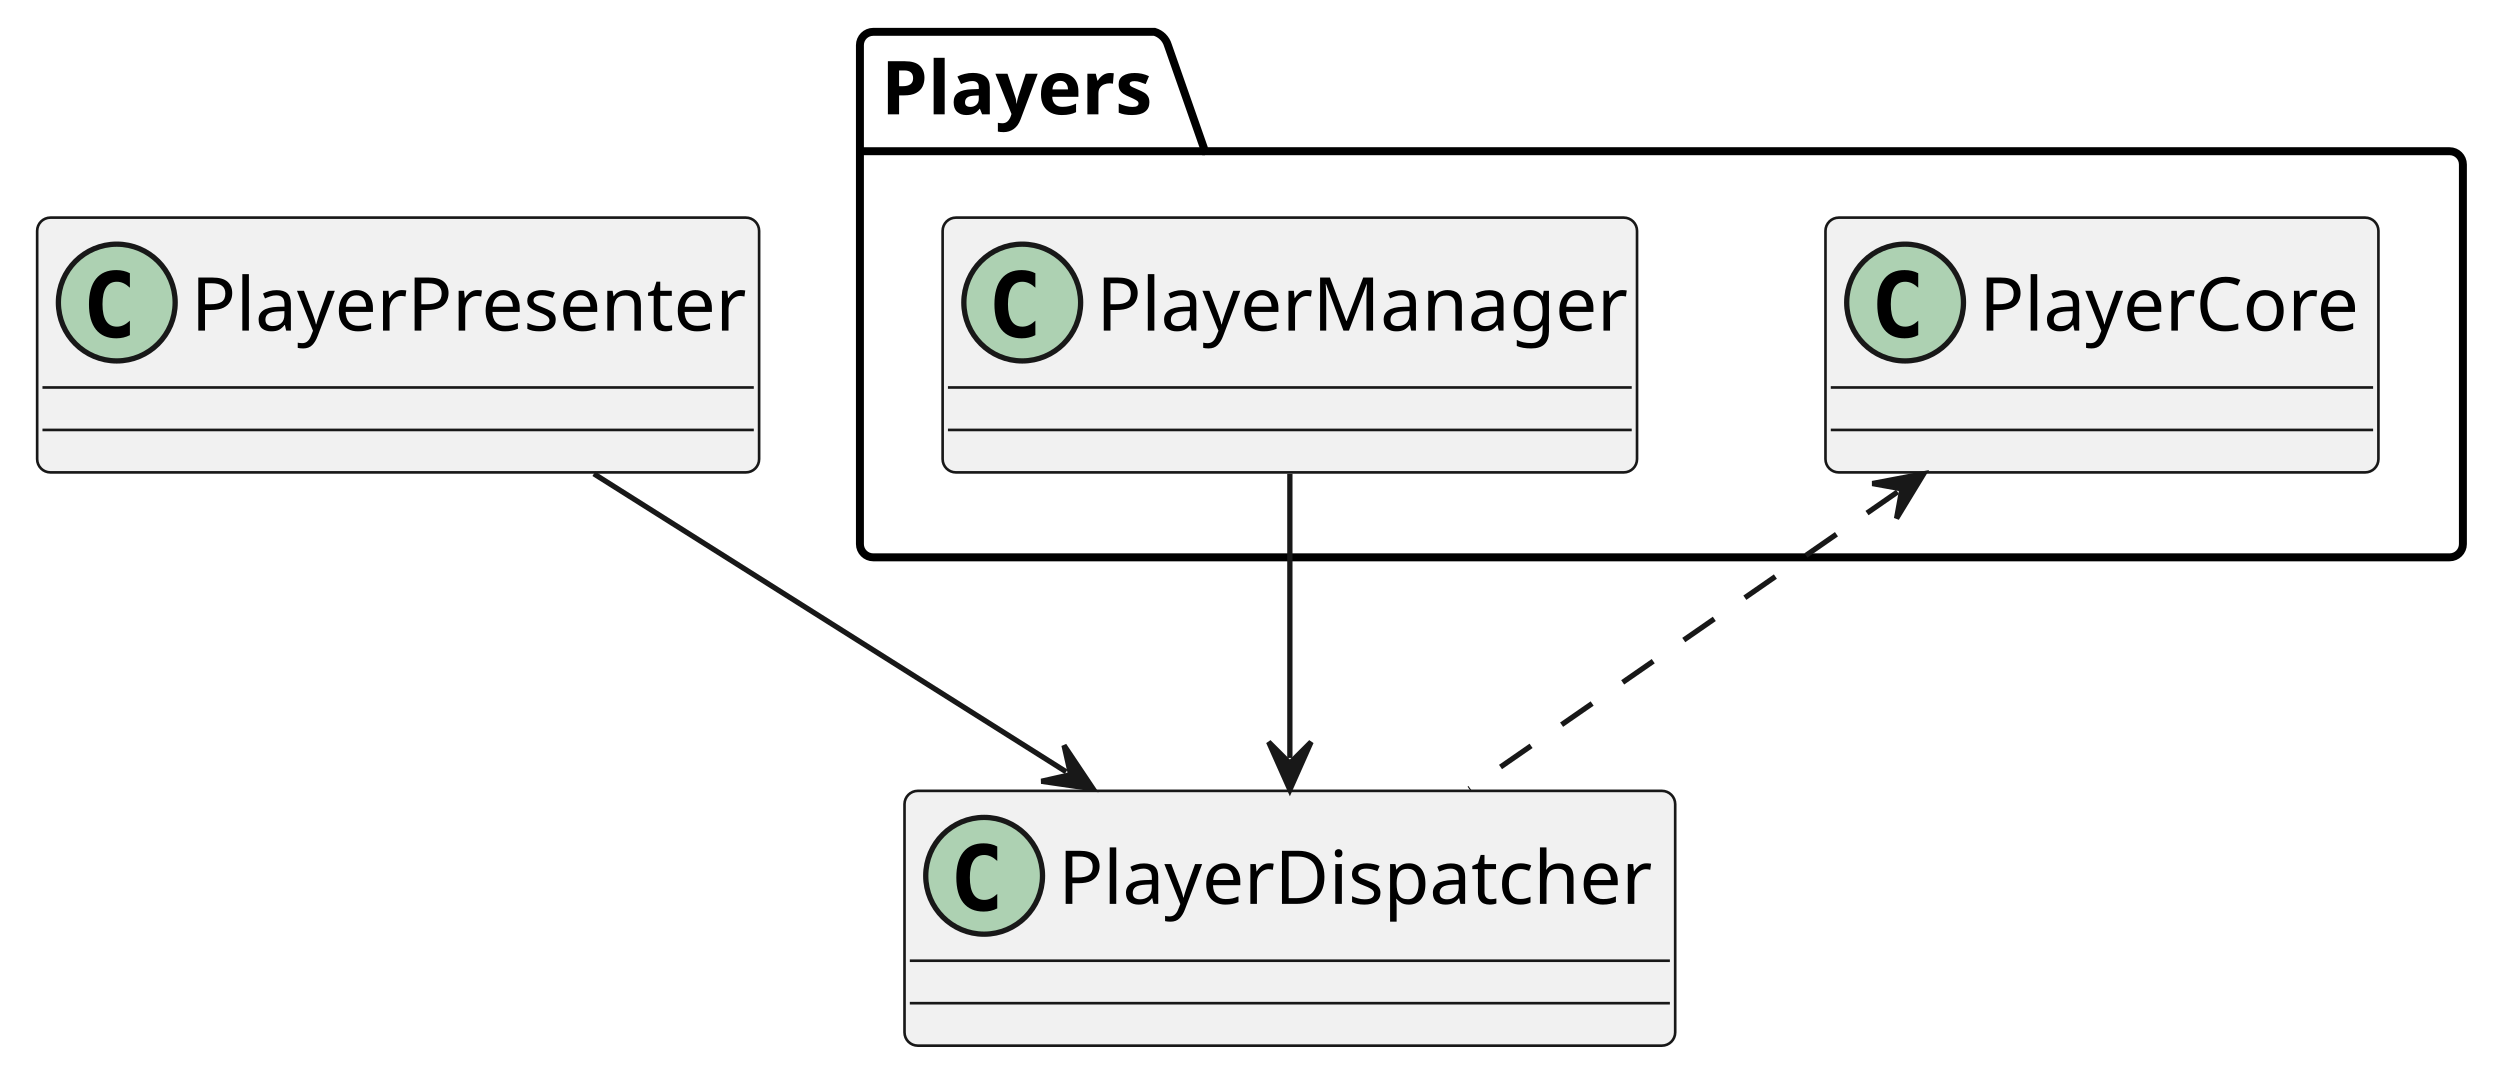
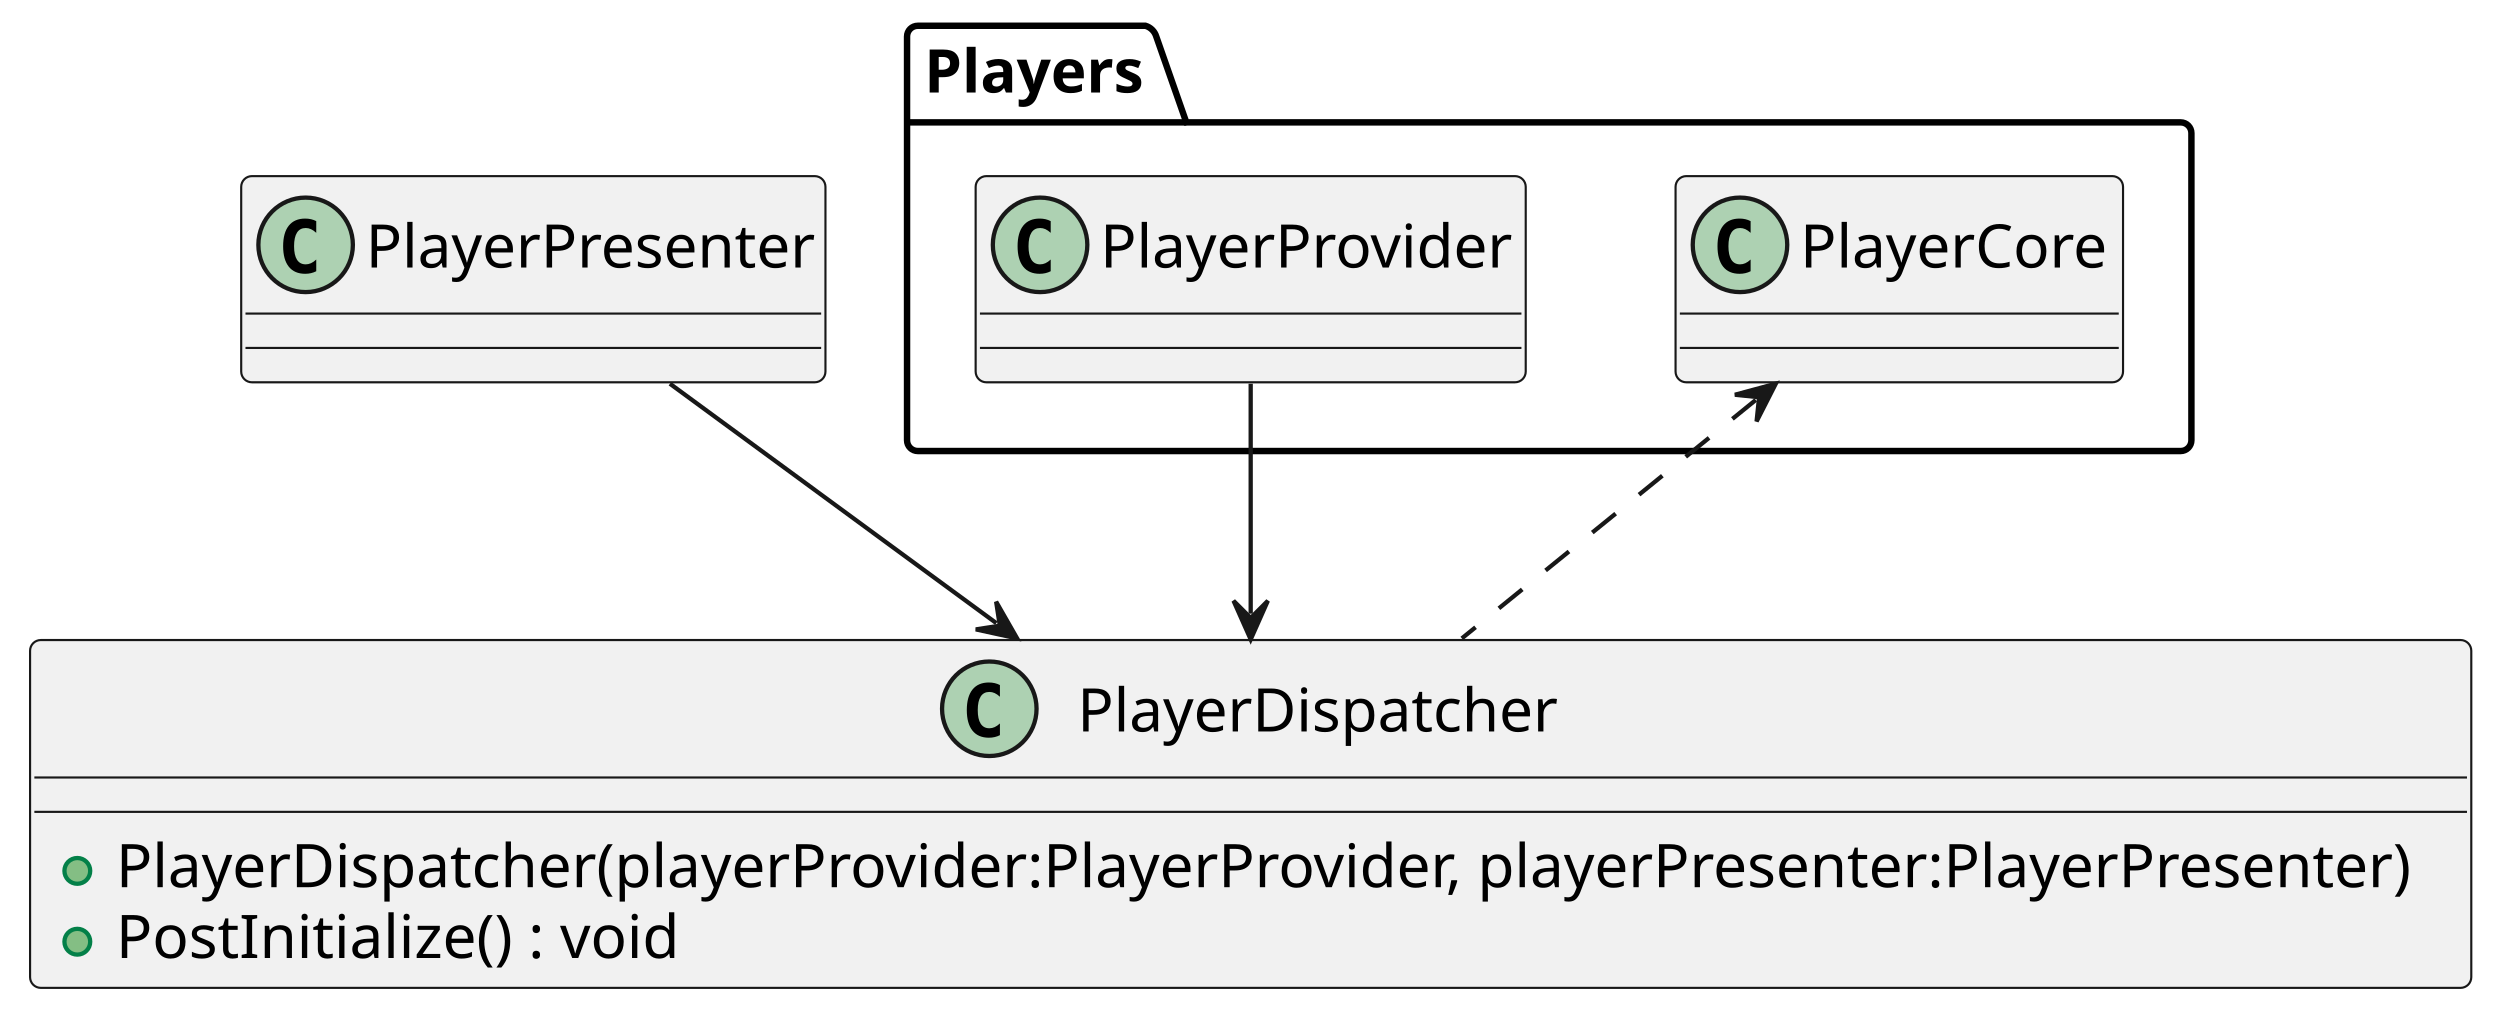
- <svg xmlns="http://www.w3.org/2000/svg" contentStyleType="text/css" height="204px" preserveAspectRatio="none" style="width:471px;height:204px;background:#FFFFFF;" version="1.1" viewBox="0 0 471 204" width="471px" zoomAndPan="magnify">
+ <svg xmlns="http://www.w3.org/2000/svg" contentStyleType="text/css" height="236px" preserveAspectRatio="none" style="width:582px;height:236px;background:#FFFFFF;" version="1.1" viewBox="0 0 582 236" width="582px" zoomAndPan="magnify">
  <defs />
  <g>
    <g id="cluster_Players">
-       <path d="M164.51,6 L217.525,6 A3.75,3.75 0 0 1 220.025,8.5 L227.025,28.488 L461.51,28.488 A2.5,2.5 0 0 1 464.01,30.988 L464.01,102.5 A2.5,2.5 0 0 1 461.51,105 L164.51,105 A2.5,2.5 0 0 1 162.01,102.5 L162.01,8.5 A2.5,2.5 0 0 1 164.51,6 " fill="none" style="stroke:#000000;stroke-width:1.5;" />
-       <line style="stroke:#000000;stroke-width:1.5;" x1="162.01" x2="227.025" y1="28.488" y2="28.488" />
-       <text fill="#000000" font-family="sans-serif" font-size="14" font-weight="bold" lengthAdjust="spacing" textLength="52.015" x="166.01" y="21.535">Players</text>
+       <path d="M213.66,6 L266.675,6 A3.75,3.75 0 0 1 269.175,8.5 L276.175,28.488 L507.66,28.488 A2.5,2.5 0 0 1 510.16,30.988 L510.16,102.5 A2.5,2.5 0 0 1 507.66,105 L213.66,105 A2.5,2.5 0 0 1 211.16,102.5 L211.16,8.5 A2.5,2.5 0 0 1 213.66,6 " fill="none" style="stroke:#000000;stroke-width:1.5;" />
+       <line style="stroke:#000000;stroke-width:1.5;" x1="211.16" x2="276.175" y1="28.488" y2="28.488" />
+       <text fill="#000000" font-family="sans-serif" font-size="14" font-weight="bold" lengthAdjust="spacing" textLength="52.015" x="215.16" y="21.535">Players</text>
    </g>
-     <g id="elem_PlayerManager">
-       <rect fill="#F1F1F1" height="48" id="PlayerManager" rx="2.5" ry="2.5" style="stroke:#181818;stroke-width:0.5;" width="130.827" x="177.59" y="41" />
-       <ellipse cx="192.59" cy="57" fill="#ADD1B2" rx="11" ry="11" style="stroke:#181818;stroke-width:1.0;" />
-       <path d="M195.063,63.143 Q194.482,63.442 193.843,63.591 Q193.204,63.741 192.498,63.741 Q189.991,63.741 188.672,62.089 Q187.352,60.437 187.352,57.316 Q187.352,54.187 188.672,52.535 Q189.991,50.883 192.498,50.883 Q193.204,50.883 193.851,51.032 Q194.499,51.182 195.063,51.48 L195.063,54.203 Q194.432,53.622 193.839,53.352 Q193.245,53.083 192.614,53.083 Q191.27,53.083 190.585,54.149 Q189.9,55.216 189.9,57.316 Q189.9,59.408 190.585,60.474 Q191.27,61.541 192.614,61.541 Q193.245,61.541 193.839,61.271 Q194.432,61.002 195.063,60.42 Z " fill="#000000" />
-       <text fill="#000000" font-family="sans-serif" font-size="14" lengthAdjust="spacing" textLength="98.827" x="206.59" y="62.291">PlayerManager</text>
-       <line style="stroke:#181818;stroke-width:0.5;" x1="178.59" x2="307.417" y1="73" y2="73" />
-       <line style="stroke:#181818;stroke-width:0.5;" x1="178.59" x2="307.417" y1="81" y2="81" />
+     <g id="elem_PlayerProvider">
+       <rect fill="#F1F1F1" height="48" id="PlayerProvider" rx="2.5" ry="2.5" style="stroke:#181818;stroke-width:0.5;" width="128.059" x="227.13" y="41" />
+       <ellipse cx="242.13" cy="57" fill="#ADD1B2" rx="11" ry="11" style="stroke:#181818;stroke-width:1.0;" />
+       <path d="M244.603,63.143 Q244.022,63.442 243.383,63.591 Q242.744,63.741 242.038,63.741 Q239.531,63.741 238.212,62.089 Q236.892,60.437 236.892,57.316 Q236.892,54.187 238.212,52.535 Q239.531,50.883 242.038,50.883 Q242.744,50.883 243.391,51.032 Q244.039,51.182 244.603,51.48 L244.603,54.203 Q243.972,53.622 243.379,53.352 Q242.785,53.083 242.154,53.083 Q240.81,53.083 240.125,54.149 Q239.44,55.216 239.44,57.316 Q239.44,59.408 240.125,60.474 Q240.81,61.541 242.154,61.541 Q242.785,61.541 243.379,61.271 Q243.972,61.002 244.603,60.42 Z " fill="#000000" />
+       <text fill="#000000" font-family="sans-serif" font-size="14" lengthAdjust="spacing" textLength="96.059" x="256.13" y="62.291">PlayerProvider</text>
+       <line style="stroke:#181818;stroke-width:0.5;" x1="228.13" x2="354.189" y1="73" y2="73" />
+       <line style="stroke:#181818;stroke-width:0.5;" x1="228.13" x2="354.189" y1="81" y2="81" />
    </g>
    <g id="elem_PlayerCore">
-       <rect fill="#F1F1F1" height="48" id="PlayerCore" rx="2.5" ry="2.5" style="stroke:#181818;stroke-width:0.5;" width="104.174" x="343.92" y="41" />
-       <ellipse cx="358.92" cy="57" fill="#ADD1B2" rx="11" ry="11" style="stroke:#181818;stroke-width:1.0;" />
-       <path d="M361.393,63.143 Q360.812,63.442 360.173,63.591 Q359.534,63.741 358.828,63.741 Q356.321,63.741 355.002,62.089 Q353.682,60.437 353.682,57.316 Q353.682,54.187 355.002,52.535 Q356.321,50.883 358.828,50.883 Q359.534,50.883 360.181,51.032 Q360.829,51.182 361.393,51.48 L361.393,54.203 Q360.762,53.622 360.169,53.352 Q359.575,53.083 358.944,53.083 Q357.6,53.083 356.915,54.149 Q356.23,55.216 356.23,57.316 Q356.23,59.408 356.915,60.474 Q357.6,61.541 358.944,61.541 Q359.575,61.541 360.169,61.271 Q360.762,61.002 361.393,60.42 Z " fill="#000000" />
-       <text fill="#000000" font-family="sans-serif" font-size="14" lengthAdjust="spacing" textLength="72.174" x="372.92" y="62.291">PlayerCore</text>
-       <line style="stroke:#181818;stroke-width:0.5;" x1="344.92" x2="447.094" y1="73" y2="73" />
-       <line style="stroke:#181818;stroke-width:0.5;" x1="344.92" x2="447.094" y1="81" y2="81" />
+       <rect fill="#F1F1F1" height="48" id="PlayerCore" rx="2.5" ry="2.5" style="stroke:#181818;stroke-width:0.5;" width="104.174" x="390.07" y="41" />
+       <ellipse cx="405.07" cy="57" fill="#ADD1B2" rx="11" ry="11" style="stroke:#181818;stroke-width:1.0;" />
+       <path d="M407.543,63.143 Q406.962,63.442 406.323,63.591 Q405.684,63.741 404.978,63.741 Q402.471,63.741 401.151,62.089 Q399.832,60.437 399.832,57.316 Q399.832,54.187 401.151,52.535 Q402.471,50.883 404.978,50.883 Q405.684,50.883 406.331,51.032 Q406.979,51.182 407.543,51.48 L407.543,54.203 Q406.912,53.622 406.319,53.352 Q405.725,53.083 405.094,53.083 Q403.75,53.083 403.065,54.149 Q402.38,55.216 402.38,57.316 Q402.38,59.408 403.065,60.474 Q403.75,61.541 405.094,61.541 Q405.725,61.541 406.319,61.271 Q406.912,61.002 407.543,60.42 Z " fill="#000000" />
+       <text fill="#000000" font-family="sans-serif" font-size="14" lengthAdjust="spacing" textLength="72.174" x="419.07" y="62.291">PlayerCore</text>
+       <line style="stroke:#181818;stroke-width:0.5;" x1="391.07" x2="493.244" y1="73" y2="73" />
+       <line style="stroke:#181818;stroke-width:0.5;" x1="391.07" x2="493.244" y1="81" y2="81" />
    </g>
    <g id="elem_PlayerDispatcher">
-       <rect codeLine="1" fill="#F1F1F1" height="48" id="PlayerDispatcher" rx="2.5" ry="2.5" style="stroke:#181818;stroke-width:0.5;" width="145.196" x="170.41" y="149" />
-       <ellipse cx="185.41" cy="165" fill="#ADD1B2" rx="11" ry="11" style="stroke:#181818;stroke-width:1.0;" />
-       <path d="M187.883,171.143 Q187.302,171.442 186.663,171.591 Q186.024,171.741 185.318,171.741 Q182.811,171.741 181.492,170.089 Q180.172,168.437 180.172,165.316 Q180.172,162.186 181.492,160.535 Q182.811,158.883 185.318,158.883 Q186.024,158.883 186.671,159.032 Q187.319,159.182 187.883,159.481 L187.883,162.203 Q187.252,161.622 186.659,161.352 Q186.065,161.083 185.434,161.083 Q184.09,161.083 183.405,162.149 Q182.72,163.216 182.72,165.316 Q182.72,167.408 183.405,168.474 Q184.09,169.541 185.434,169.541 Q186.065,169.541 186.659,169.271 Q187.252,169.001 187.883,168.42 Z " fill="#000000" />
-       <text fill="#000000" font-family="sans-serif" font-size="14" lengthAdjust="spacing" textLength="113.196" x="199.41" y="170.291">PlayerDispatcher</text>
-       <line style="stroke:#181818;stroke-width:0.5;" x1="171.41" x2="314.606" y1="181" y2="181" />
-       <line style="stroke:#181818;stroke-width:0.5;" x1="171.41" x2="314.606" y1="189" y2="189" />
+       <rect codeLine="1" fill="#F1F1F1" height="80.977" id="PlayerDispatcher" rx="2.5" ry="2.5" style="stroke:#181818;stroke-width:0.5;" width="568.315" x="7" y="149" />
+       <ellipse cx="230.31" cy="165" fill="#ADD1B2" rx="11" ry="11" style="stroke:#181818;stroke-width:1.0;" />
+       <path d="M232.783,171.143 Q232.202,171.442 231.562,171.591 Q230.923,171.741 230.218,171.741 Q227.711,171.741 226.391,170.089 Q225.071,168.437 225.071,165.316 Q225.071,162.186 226.391,160.535 Q227.711,158.883 230.218,158.883 Q230.923,158.883 231.571,159.032 Q232.218,159.182 232.783,159.481 L232.783,162.203 Q232.152,161.622 231.558,161.352 Q230.965,161.083 230.334,161.083 Q228.989,161.083 228.304,162.149 Q227.62,163.216 227.62,165.316 Q227.62,167.408 228.304,168.474 Q228.989,169.541 230.334,169.541 Q230.965,169.541 231.558,169.271 Q232.152,169.001 232.783,168.42 Z " fill="#000000" />
+       <text fill="#000000" font-family="sans-serif" font-size="14" lengthAdjust="spacing" textLength="113.196" x="250.81" y="170.291">PlayerDispatcher</text>
+       <line style="stroke:#181818;stroke-width:0.5;" x1="8" x2="574.315" y1="181" y2="181" />
+       <line style="stroke:#181818;stroke-width:0.5;" x1="8" x2="574.315" y1="189" y2="189" />
+       <ellipse cx="18" cy="202.744" fill="#84BE84" rx="3" ry="3" style="stroke:#038048;stroke-width:1.0;" />
+       <text fill="#000000" font-family="sans-serif" font-size="14" lengthAdjust="spacing" textLength="542.315" x="27" y="206.535">PlayerDispatcher(playerProvider:PlayerProvider, playerPresenter:PlayerPresenter)</text>
+       <ellipse cx="18" cy="219.232" fill="#84BE84" rx="3" ry="3" style="stroke:#038048;stroke-width:1.0;" />
+       <text fill="#000000" font-family="sans-serif" font-size="14" lengthAdjust="spacing" textLength="137.512" x="27" y="223.023">PostInitialize() : void</text>
    </g>
    <g id="elem_PlayerPresenter">
-       <rect fill="#F1F1F1" height="48" id="PlayerPresenter" rx="2.5" ry="2.5" style="stroke:#181818;stroke-width:0.5;" width="136.016" x="7" y="41" />
-       <ellipse cx="22" cy="57" fill="#ADD1B2" rx="11" ry="11" style="stroke:#181818;stroke-width:1.0;" />
-       <path d="M24.473,63.143 Q23.892,63.442 23.253,63.591 Q22.614,63.741 21.908,63.741 Q19.401,63.741 18.081,62.089 Q16.762,60.437 16.762,57.316 Q16.762,54.187 18.081,52.535 Q19.401,50.883 21.908,50.883 Q22.614,50.883 23.261,51.032 Q23.909,51.182 24.473,51.48 L24.473,54.203 Q23.842,53.622 23.249,53.352 Q22.655,53.083 22.024,53.083 Q20.68,53.083 19.995,54.149 Q19.31,55.216 19.31,57.316 Q19.31,59.408 19.995,60.474 Q20.68,61.541 22.024,61.541 Q22.655,61.541 23.249,61.271 Q23.842,61.002 24.473,60.42 Z " fill="#000000" />
-       <text fill="#000000" font-family="sans-serif" font-size="14" lengthAdjust="spacing" textLength="104.016" x="36" y="62.291">PlayerPresenter</text>
-       <line style="stroke:#181818;stroke-width:0.5;" x1="8" x2="142.016" y1="73" y2="73" />
-       <line style="stroke:#181818;stroke-width:0.5;" x1="8" x2="142.016" y1="81" y2="81" />
+       <rect fill="#F1F1F1" height="48" id="PlayerPresenter" rx="2.5" ry="2.5" style="stroke:#181818;stroke-width:0.5;" width="136.016" x="56.15" y="41" />
+       <ellipse cx="71.15" cy="57" fill="#ADD1B2" rx="11" ry="11" style="stroke:#181818;stroke-width:1.0;" />
+       <path d="M73.623,63.143 Q73.042,63.442 72.403,63.591 Q71.764,63.741 71.058,63.741 Q68.551,63.741 67.231,62.089 Q65.912,60.437 65.912,57.316 Q65.912,54.187 67.231,52.535 Q68.551,50.883 71.058,50.883 Q71.764,50.883 72.411,51.032 Q73.059,51.182 73.623,51.48 L73.623,54.203 Q72.992,53.622 72.399,53.352 Q71.805,53.083 71.174,53.083 Q69.83,53.083 69.145,54.149 Q68.46,55.216 68.46,57.316 Q68.46,59.408 69.145,60.474 Q69.83,61.541 71.174,61.541 Q71.805,61.541 72.399,61.271 Q72.992,61.002 73.623,60.42 Z " fill="#000000" />
+       <text fill="#000000" font-family="sans-serif" font-size="14" lengthAdjust="spacing" textLength="104.016" x="85.15" y="62.291">PlayerPresenter</text>
+       <line style="stroke:#181818;stroke-width:0.5;" x1="57.15" x2="191.166" y1="73" y2="73" />
+       <line style="stroke:#181818;stroke-width:0.5;" x1="57.15" x2="191.166" y1="81" y2="81" />
    </g>
-     <g id="link_PlayerManager_PlayerDispatcher">
-       <path codeLine="3" d="M243.01,89.26 C243.01,106.94 243.01,125.13 243.01,142.79 " fill="none" id="PlayerManager-to-PlayerDispatcher" style="stroke:#181818;stroke-width:1.0;" />
-       <polygon fill="#181818" points="243.01,148.79,247.01,139.79,243.01,143.79,239.01,139.79,243.01,148.79" style="stroke:#181818;stroke-width:1.0;" />
+     <g id="link_PlayerProvider_PlayerDispatcher">
+       <path codeLine="5" d="M291.16,89.33 C291.16,106.13 291.16,123.2 291.16,142.86 " fill="none" id="PlayerProvider-to-PlayerDispatcher" style="stroke:#181818;stroke-width:1.0;" />
+       <polygon fill="#181818" points="291.16,148.86,295.16,139.86,291.16,143.86,287.16,139.86,291.16,148.86" style="stroke:#181818;stroke-width:1.0;" />
    </g>
    <g id="link_PlayerPresenter_PlayerDispatcher">
-       <path codeLine="4" d="M111.88,89.26 C139.79,106.87 172.895,127.769 200.865,145.409 " fill="none" id="PlayerPresenter-to-PlayerDispatcher" style="stroke:#181818;stroke-width:1.0;" />
-       <polygon fill="#181818" points="205.94,148.61,200.461,140.426,201.711,145.943,196.194,147.192,205.94,148.61" style="stroke:#181818;stroke-width:1.0;" />
+       <path codeLine="6" d="M155.96,89.33 C178.77,106.06 205.222,125.461 231.952,145.071 " fill="none" id="PlayerPresenter-to-PlayerDispatcher" style="stroke:#181818;stroke-width:1.0;" />
+       <polygon fill="#181818" points="236.79,148.62,231.899,140.071,232.759,145.662,227.167,146.522,236.79,148.62" style="stroke:#181818;stroke-width:1.0;" />
    </g>
    <g id="link_PlayerCore_PlayerDispatcher">
-       <path codeLine="5" d="M357.498,92.677 C332.078,110.287 302.24,130.97 276.77,148.61 " fill="none" id="PlayerCore-backto-PlayerDispatcher" style="stroke:#181818;stroke-width:1.0;stroke-dasharray:7.0,7.0;" />
-       <polygon fill="#181818" points="362.43,89.26,352.754,91.097,358.32,92.107,357.31,97.673,362.43,89.26" style="stroke:#181818;stroke-width:1.0;" />
+       <path codeLine="7" d="M408.741,93.11 C388.121,109.84 364.49,129.01 340.31,148.62 " fill="none" id="PlayerCore-backto-PlayerDispatcher" style="stroke:#181818;stroke-width:1.0;stroke-dasharray:7.0,7.0;" />
+       <polygon fill="#181818" points="413.4,89.33,403.891,91.894,409.517,92.48,408.931,98.107,413.4,89.33" style="stroke:#181818;stroke-width:1.0;" />
    </g>
  </g>
</svg>
